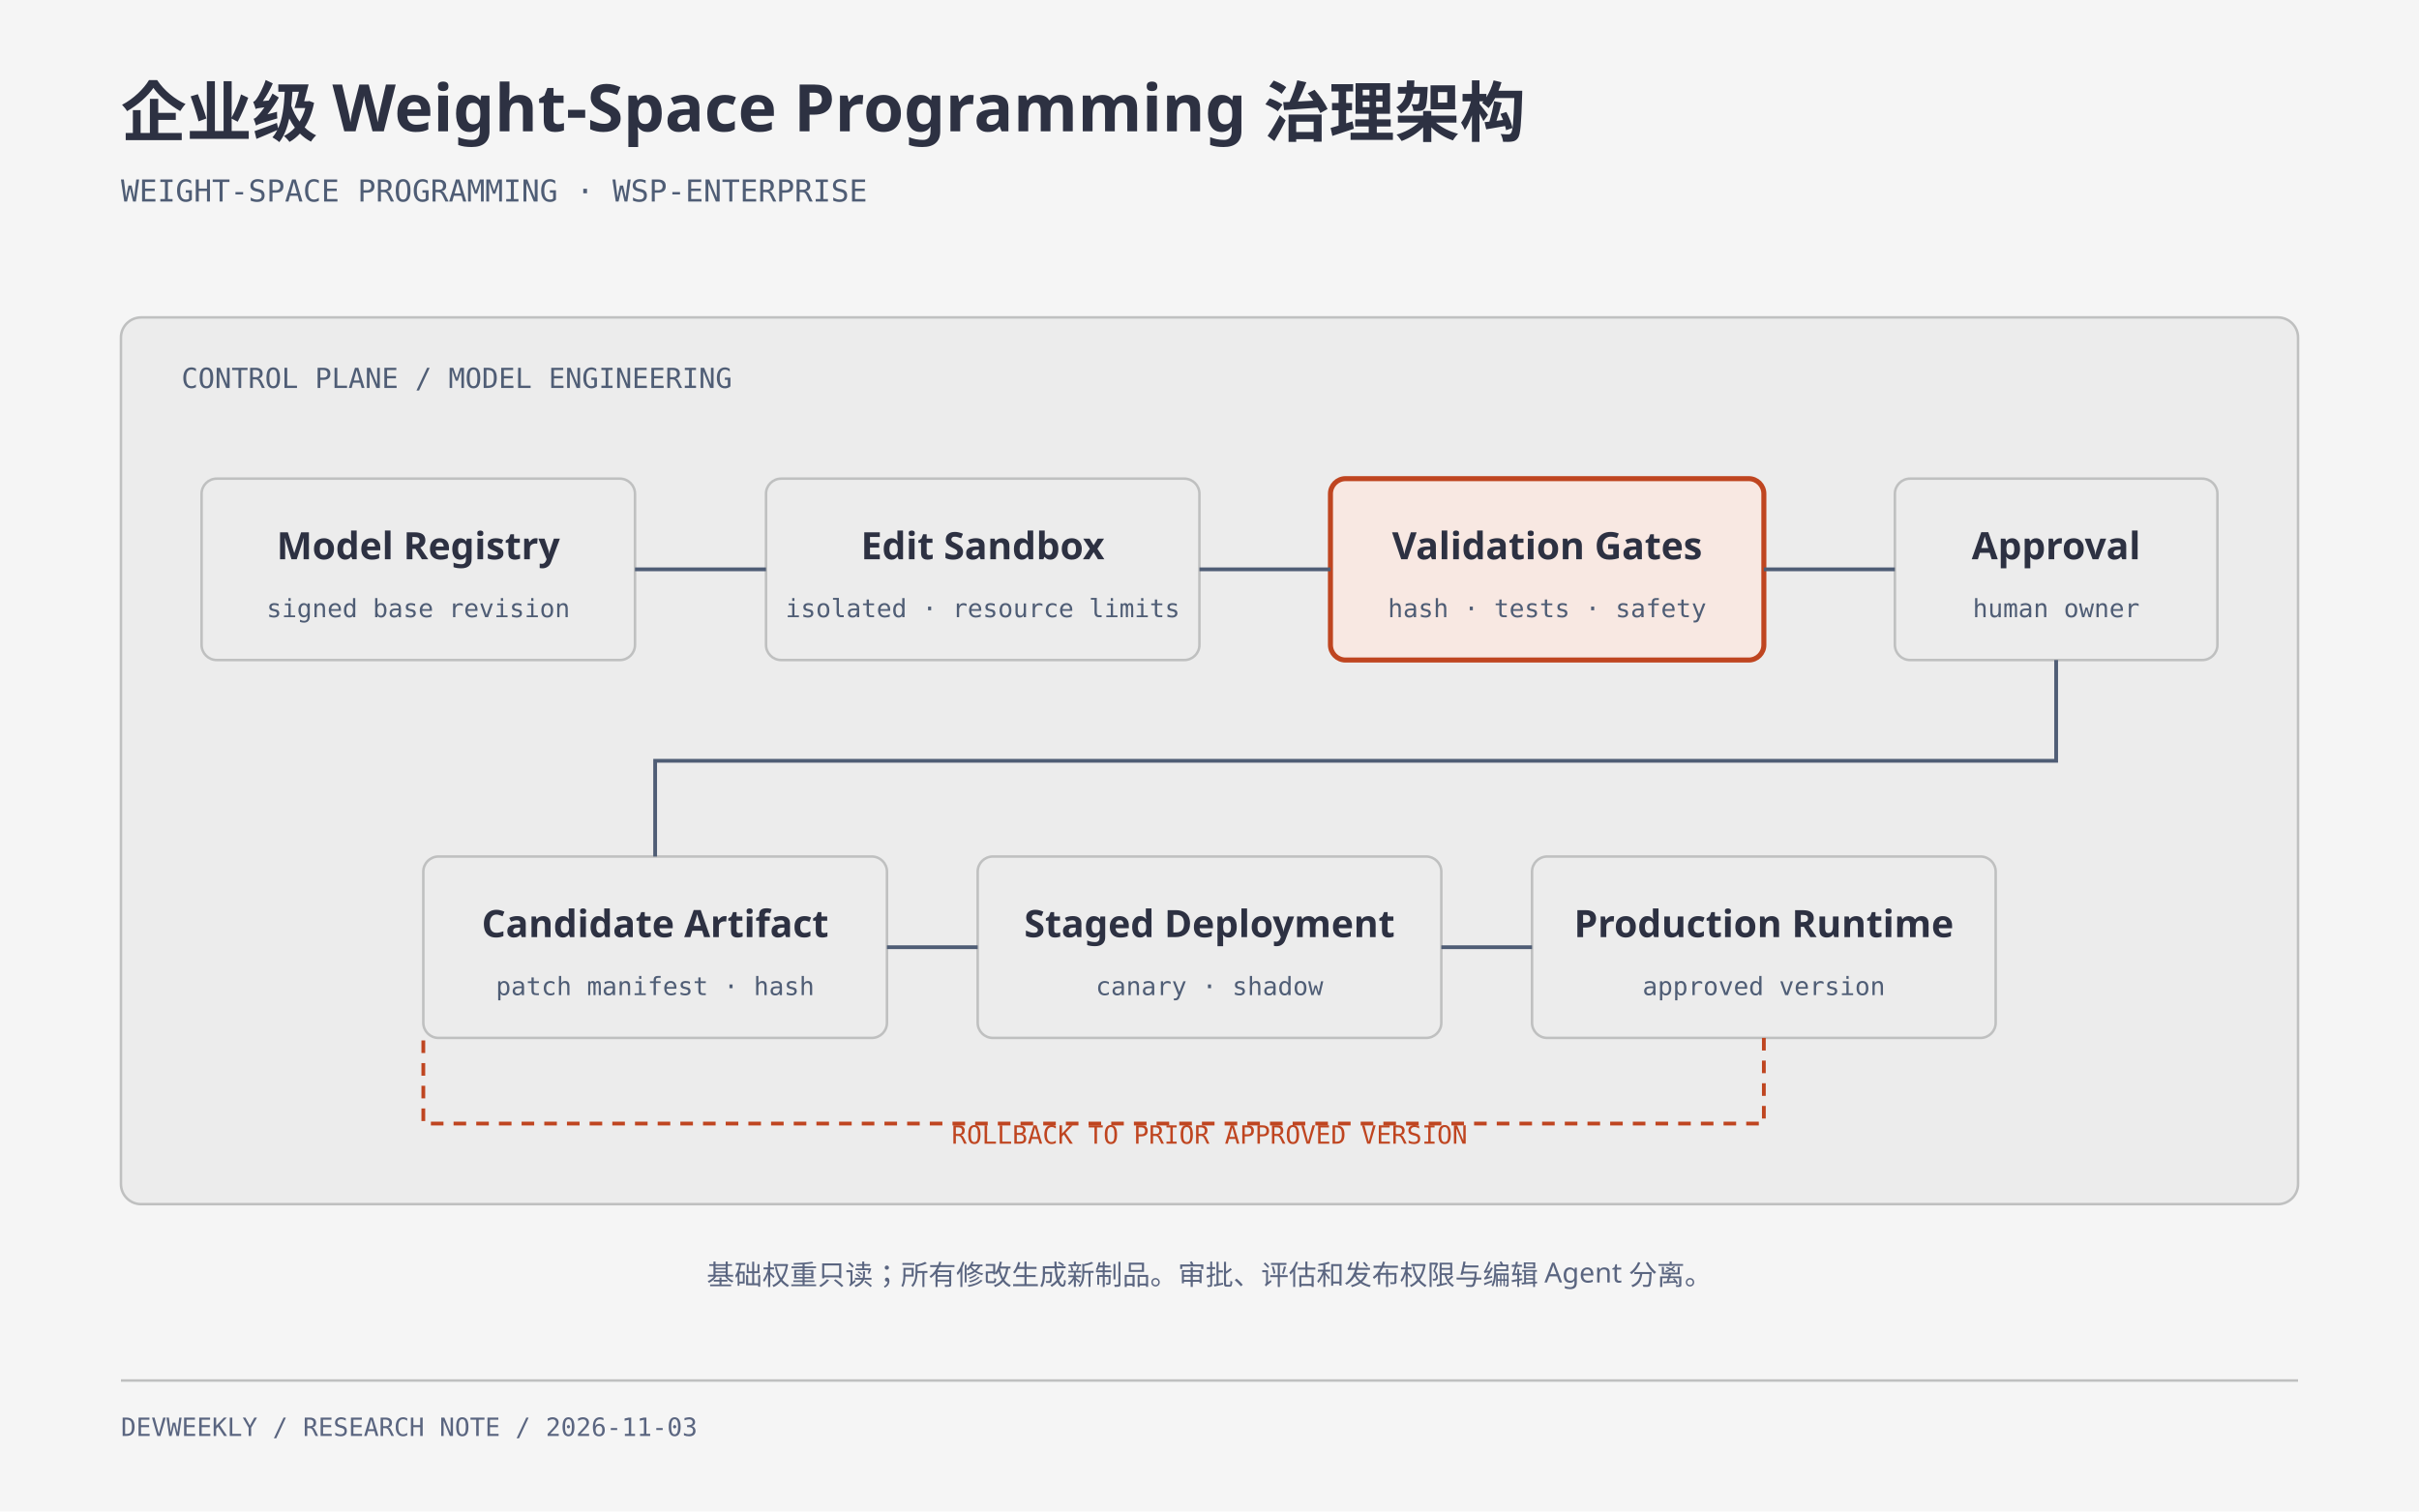
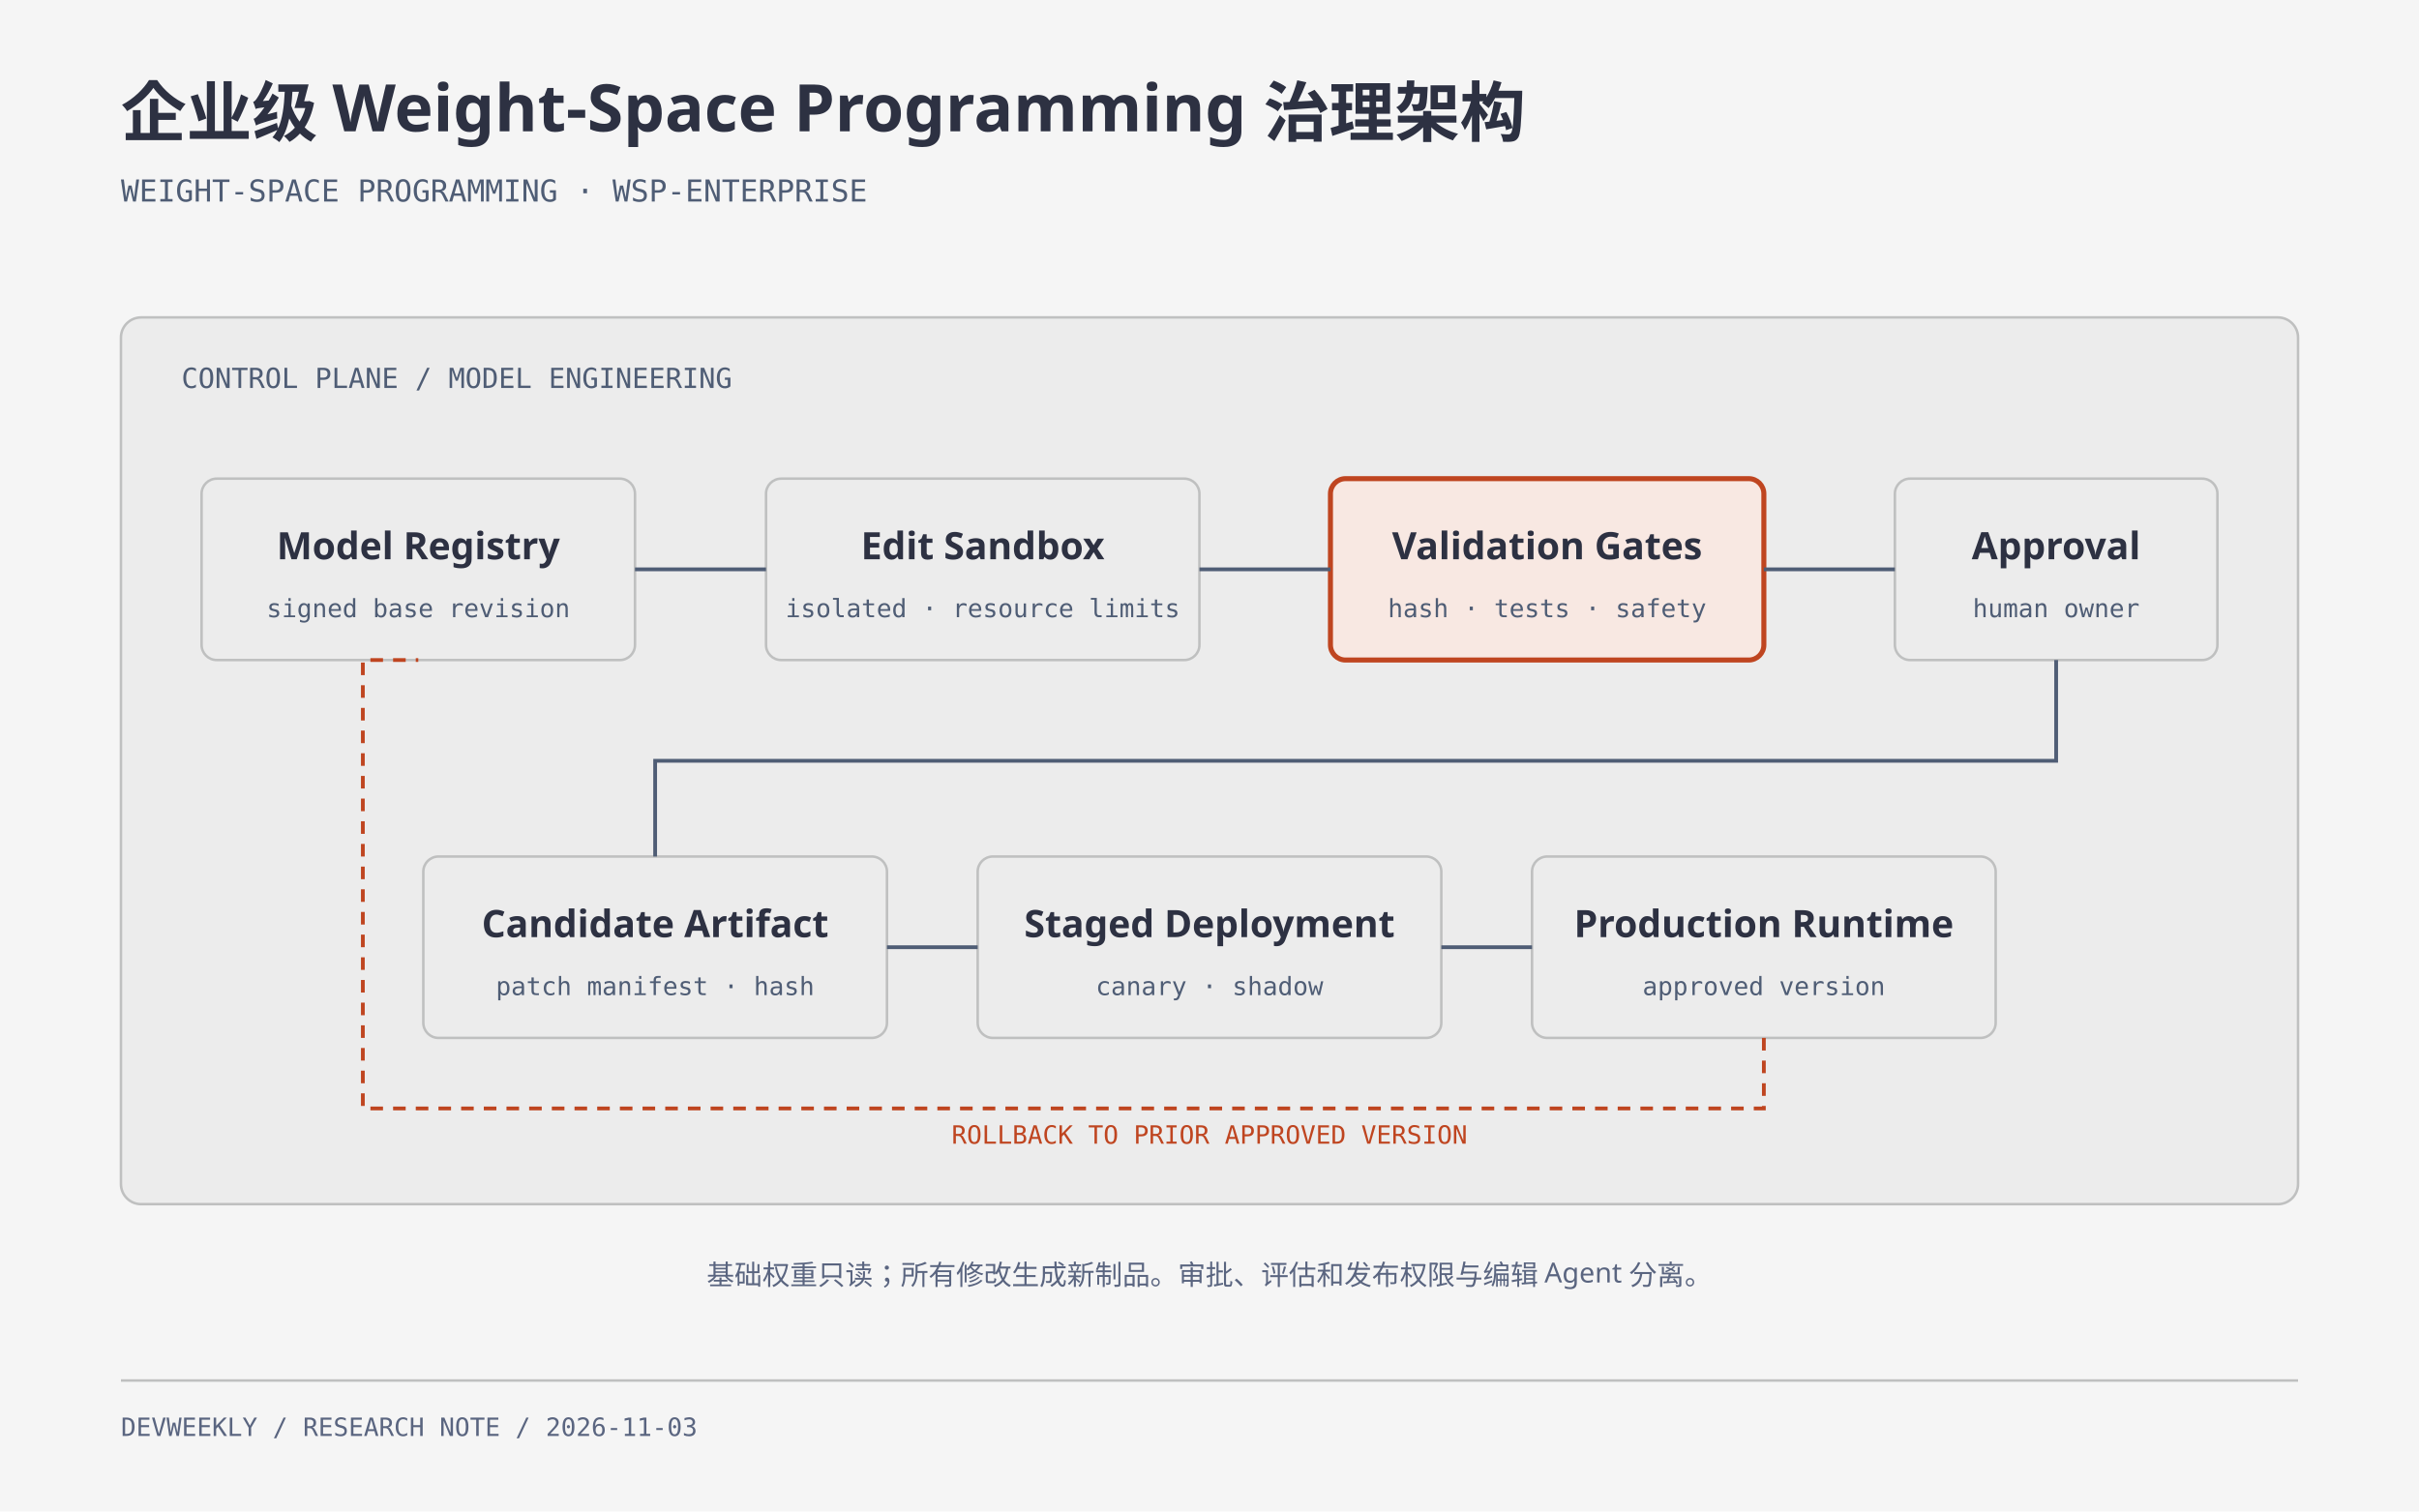
<svg xmlns="http://www.w3.org/2000/svg" viewBox="0 0 960 600" role="img" aria-labelledby="wsp-enterprise-title wsp-enterprise-desc">
  <defs>
    <marker id="wsp-enterprise-arrow" markerWidth="8" markerHeight="6" refX="7" refY="3" orient="auto">
      <path d="M0 0 L8 3 L0 6 Z" fill="#4f5d75" />
    </marker>
    <marker id="wsp-enterprise-accent-arrow" markerWidth="8" markerHeight="6" refX="7" refY="3" orient="auto">
      <path d="M0 0 L8 3 L0 6 Z" fill="#bf4520" />
    </marker>
  </defs>
  <rect width="960" height="600" fill="#f5f5f5" />
  <text x="48" y="54" fill="#2d3142" font-size="26" font-weight="600" font-family="Geist,'Noto Sans SC','PingFang SC','Microsoft YaHei',sans-serif">企业级 Weight-Space Programming 治理架构</text>
  <text x="48" y="80" fill="#4f5d75" font-size="12" font-family="'Geist Mono',ui-monospace,monospace">WEIGHT-SPACE PROGRAMMING · WSP-ENTERPRISE</text>
  <rect x="48" y="126" width="864" height="352" rx="8" fill="#ececec" stroke="#bfc0c0" />
  <text x="72" y="154" fill="#4f5d75" font-size="11" font-family="'Geist Mono',ui-monospace,monospace">CONTROL PLANE / MODEL ENGINEERING</text>
  <g>
    <rect x="80" y="190" width="172" height="72" rx="6" fill="#ececec" stroke="#bfc0c0" stroke-width="1" />
    <text x="166" y="222" text-anchor="middle" fill="#2d3142" font-size="15" font-weight="600" font-family="Geist,'Noto Sans SC','PingFang SC','Microsoft YaHei',sans-serif">Model Registry</text>
    <text x="166" y="245" text-anchor="middle" fill="#4f5d75" font-size="10" font-family="'Geist Mono',ui-monospace,monospace">signed base revision</text>
  </g>
  <g>
    <rect x="304" y="190" width="172" height="72" rx="6" fill="#ececec" stroke="#bfc0c0" stroke-width="1" />
    <text x="390" y="222" text-anchor="middle" fill="#2d3142" font-size="15" font-weight="600" font-family="Geist,'Noto Sans SC','PingFang SC','Microsoft YaHei',sans-serif">Edit Sandbox</text>
    <text x="390" y="245" text-anchor="middle" fill="#4f5d75" font-size="10" font-family="'Geist Mono',ui-monospace,monospace">isolated · resource limits</text>
  </g>
  <g>
    <rect x="528" y="190" width="172" height="72" rx="6" fill="#f8e8e2" stroke="#bf4520" stroke-width="2" />
    <text x="614" y="222" text-anchor="middle" fill="#2d3142" font-size="15" font-weight="600" font-family="Geist,'Noto Sans SC','PingFang SC','Microsoft YaHei',sans-serif">Validation Gates</text>
    <text x="614" y="245" text-anchor="middle" fill="#4f5d75" font-size="10" font-family="'Geist Mono',ui-monospace,monospace">hash · tests · safety</text>
  </g>
  <g>
    <rect x="752" y="190" width="128" height="72" rx="6" fill="#ececec" stroke="#bfc0c0" stroke-width="1" />
    <text x="816" y="222" text-anchor="middle" fill="#2d3142" font-size="15" font-weight="600" font-family="Geist,'Noto Sans SC','PingFang SC','Microsoft YaHei',sans-serif">Approval</text>
    <text x="816" y="245" text-anchor="middle" fill="#4f5d75" font-size="10" font-family="'Geist Mono',ui-monospace,monospace">human owner</text>
  </g>
  <path d="M252 226 H304 M476 226 H528 M700 226 H752" fill="none" stroke="#4f5d75" stroke-width="1.5" marker-end="url(#wsp-arrow)" />
  <g>
    <rect x="168" y="340" width="184" height="72" rx="6" fill="#ececec" stroke="#bfc0c0" stroke-width="1" />
    <text x="260" y="372" text-anchor="middle" fill="#2d3142" font-size="15" font-weight="600" font-family="Geist,'Noto Sans SC','PingFang SC','Microsoft YaHei',sans-serif">Candidate Artifact</text>
    <text x="260" y="395" text-anchor="middle" fill="#4f5d75" font-size="10" font-family="'Geist Mono',ui-monospace,monospace">patch manifest · hash</text>
  </g>
  <g>
    <rect x="388" y="340" width="184" height="72" rx="6" fill="#ececec" stroke="#bfc0c0" stroke-width="1" />
    <text x="480" y="372" text-anchor="middle" fill="#2d3142" font-size="15" font-weight="600" font-family="Geist,'Noto Sans SC','PingFang SC','Microsoft YaHei',sans-serif">Staged Deployment</text>
    <text x="480" y="395" text-anchor="middle" fill="#4f5d75" font-size="10" font-family="'Geist Mono',ui-monospace,monospace">canary · shadow</text>
  </g>
  <g>
    <rect x="608" y="340" width="184" height="72" rx="6" fill="#ececec" stroke="#bfc0c0" stroke-width="1" />
    <text x="700" y="372" text-anchor="middle" fill="#2d3142" font-size="15" font-weight="600" font-family="Geist,'Noto Sans SC','PingFang SC','Microsoft YaHei',sans-serif">Production Runtime</text>
    <text x="700" y="395" text-anchor="middle" fill="#4f5d75" font-size="10" font-family="'Geist Mono',ui-monospace,monospace">approved version</text>
  </g>
  <path d="M816 262 V302 H260 V340 M352 376 H388 M572 376 H608" fill="none" stroke="#4f5d75" stroke-width="1.5" marker-end="url(#wsp-arrow)" />
-   <path d="M700 412 V446 H168 V412" fill="none" stroke="#bf4520" stroke-width="1.5" stroke-dasharray="5,4" marker-end="url(#wsp-accent-arrow)" />
+   <path d="M700 412 V440 H144 V262 H166" fill="none" stroke="#bf4520" stroke-width="1.5" stroke-dasharray="5,4" marker-end="url(#wsp-accent-arrow)" />
  <text x="480" y="454" text-anchor="middle" fill="#bf4520" font-size="10" font-family="'Geist Mono',ui-monospace,monospace">ROLLBACK TO PRIOR APPROVED VERSION</text>
  <text x="480" y="510" text-anchor="middle" fill="#5a6580" font-size="11" font-family="Geist,'Noto Sans SC','PingFang SC','Microsoft YaHei',sans-serif">基础权重只读；所有修改生成新制品。审批、评估和发布权限与编辑 Agent 分离。</text>
  <line x1="48" y1="548" x2="912" y2="548" stroke="#bfc0c0" stroke-width="1" />
  <text x="48" y="570" fill="#5a6580" font-size="10" font-family="'Geist Mono',ui-monospace,monospace">DEVWEEKLY / RESEARCH NOTE / 2026-11-03</text>
</svg>
